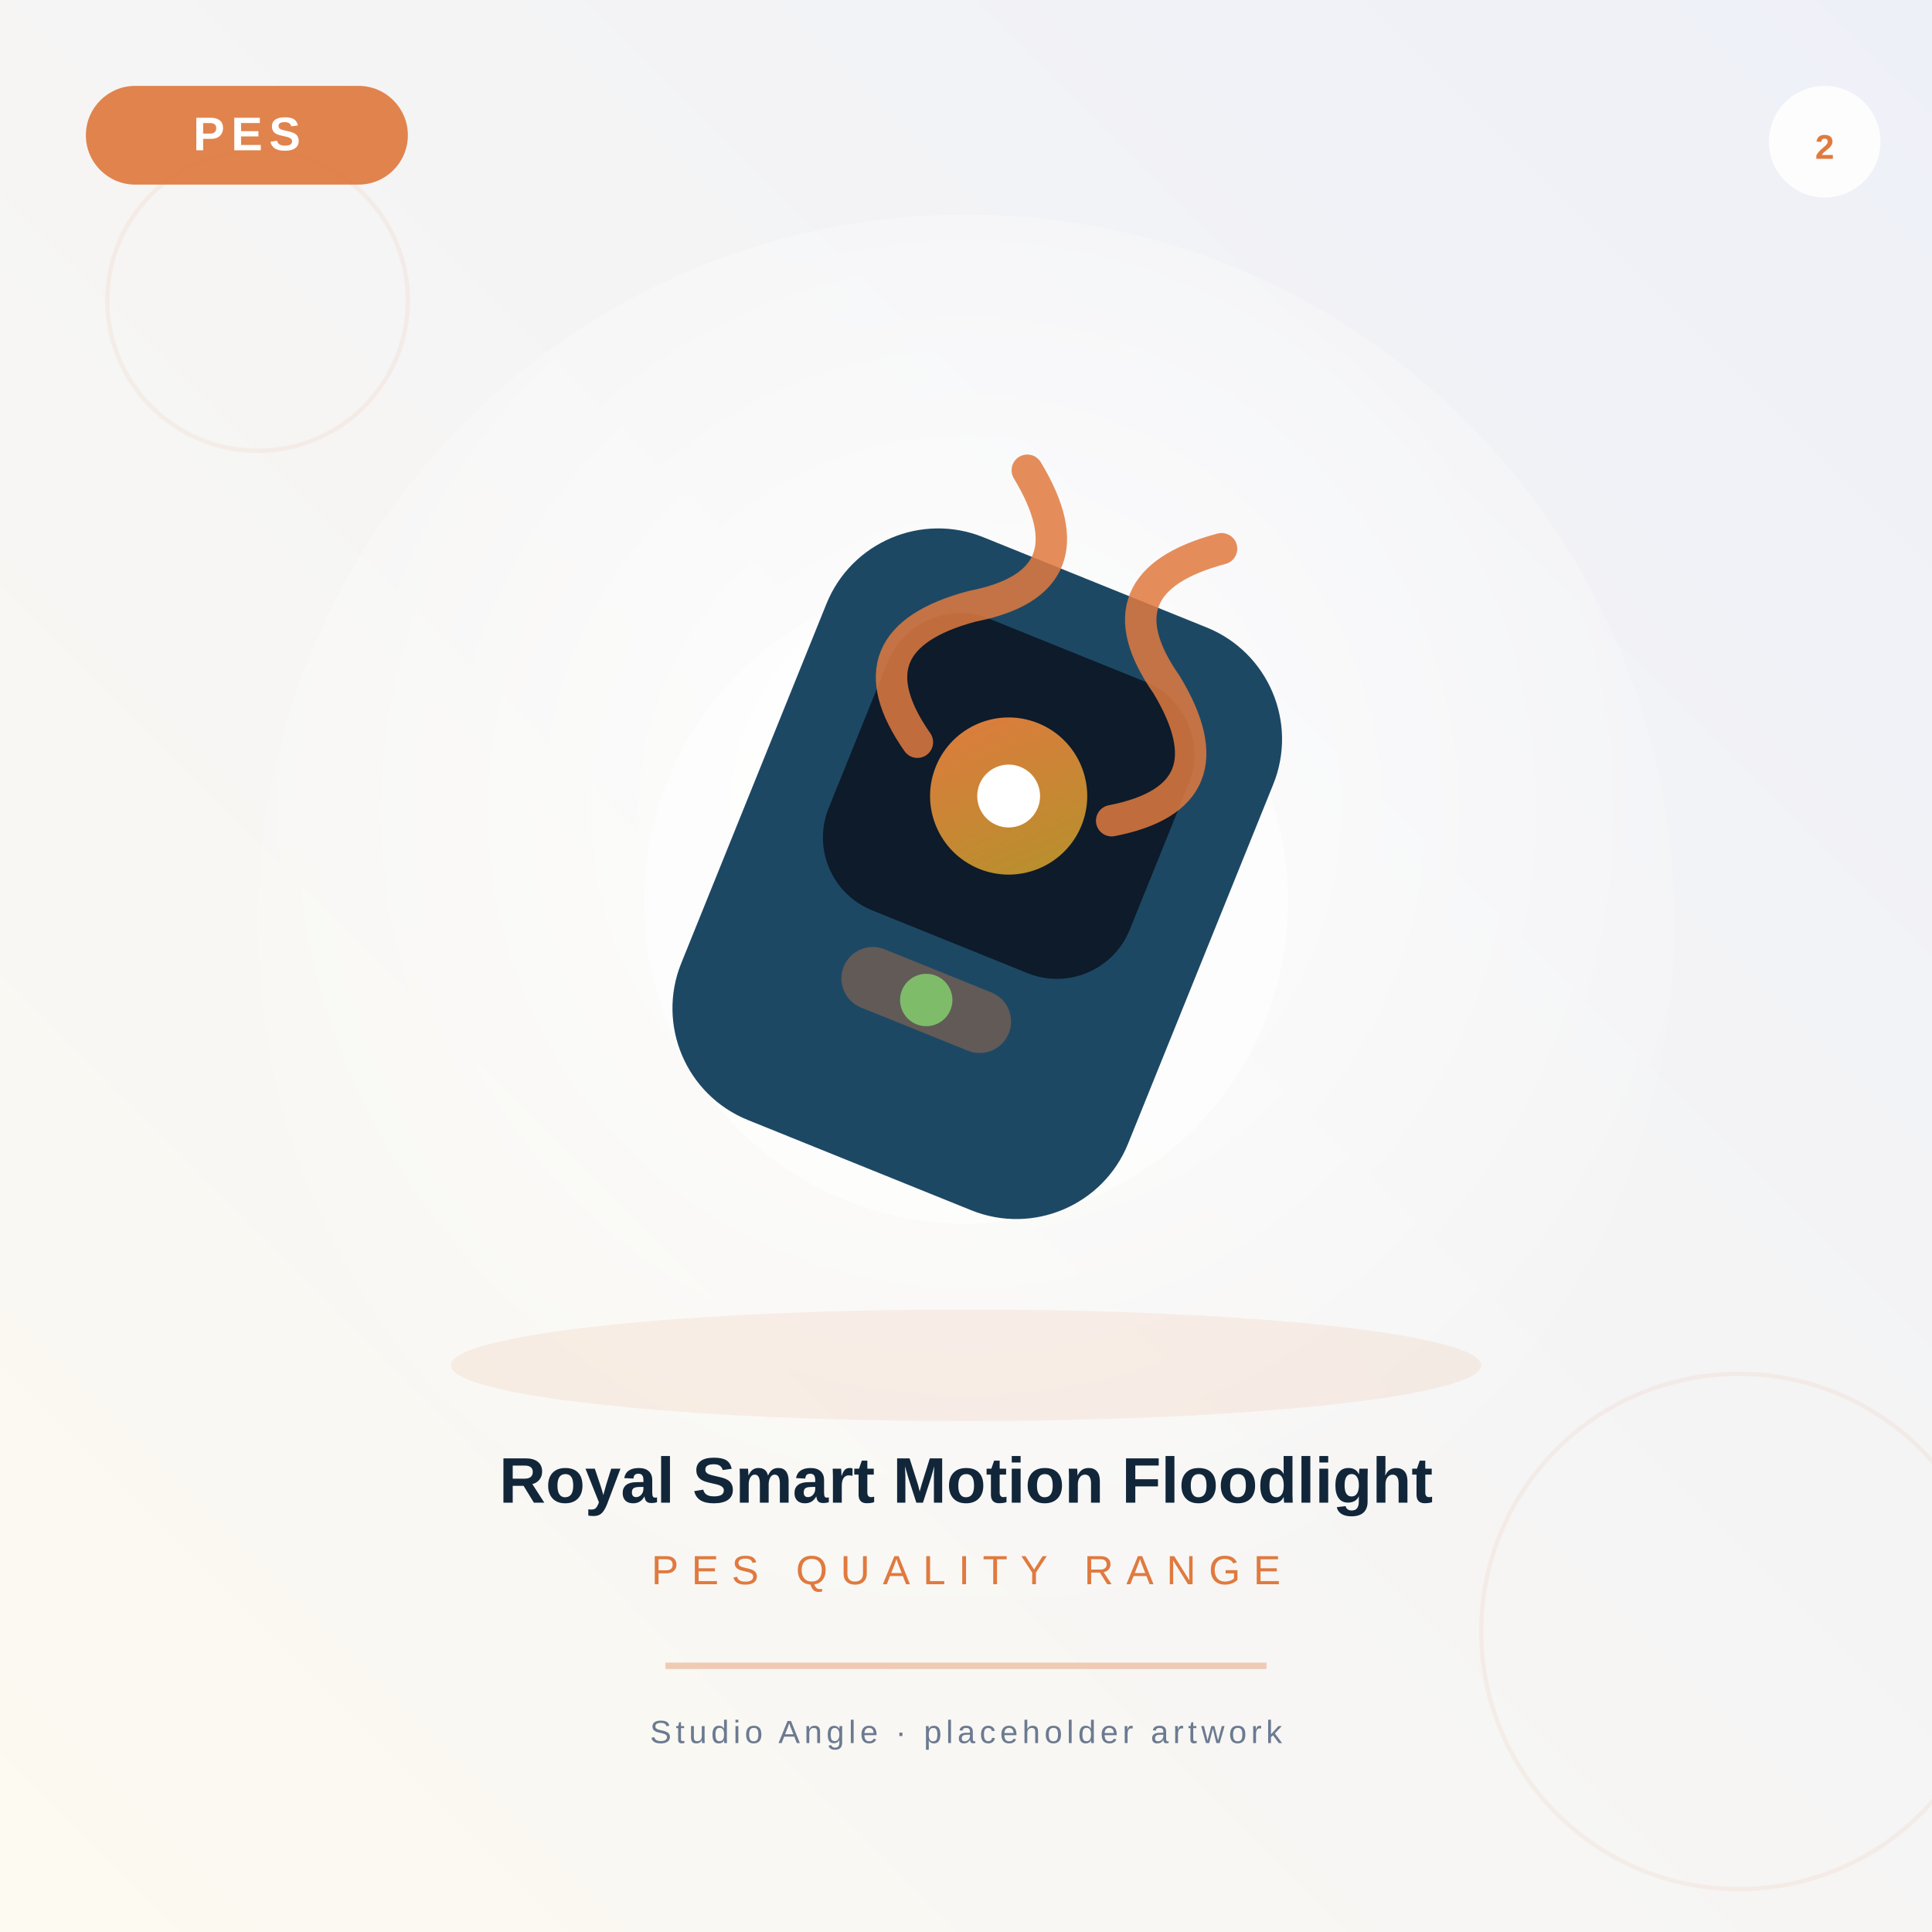
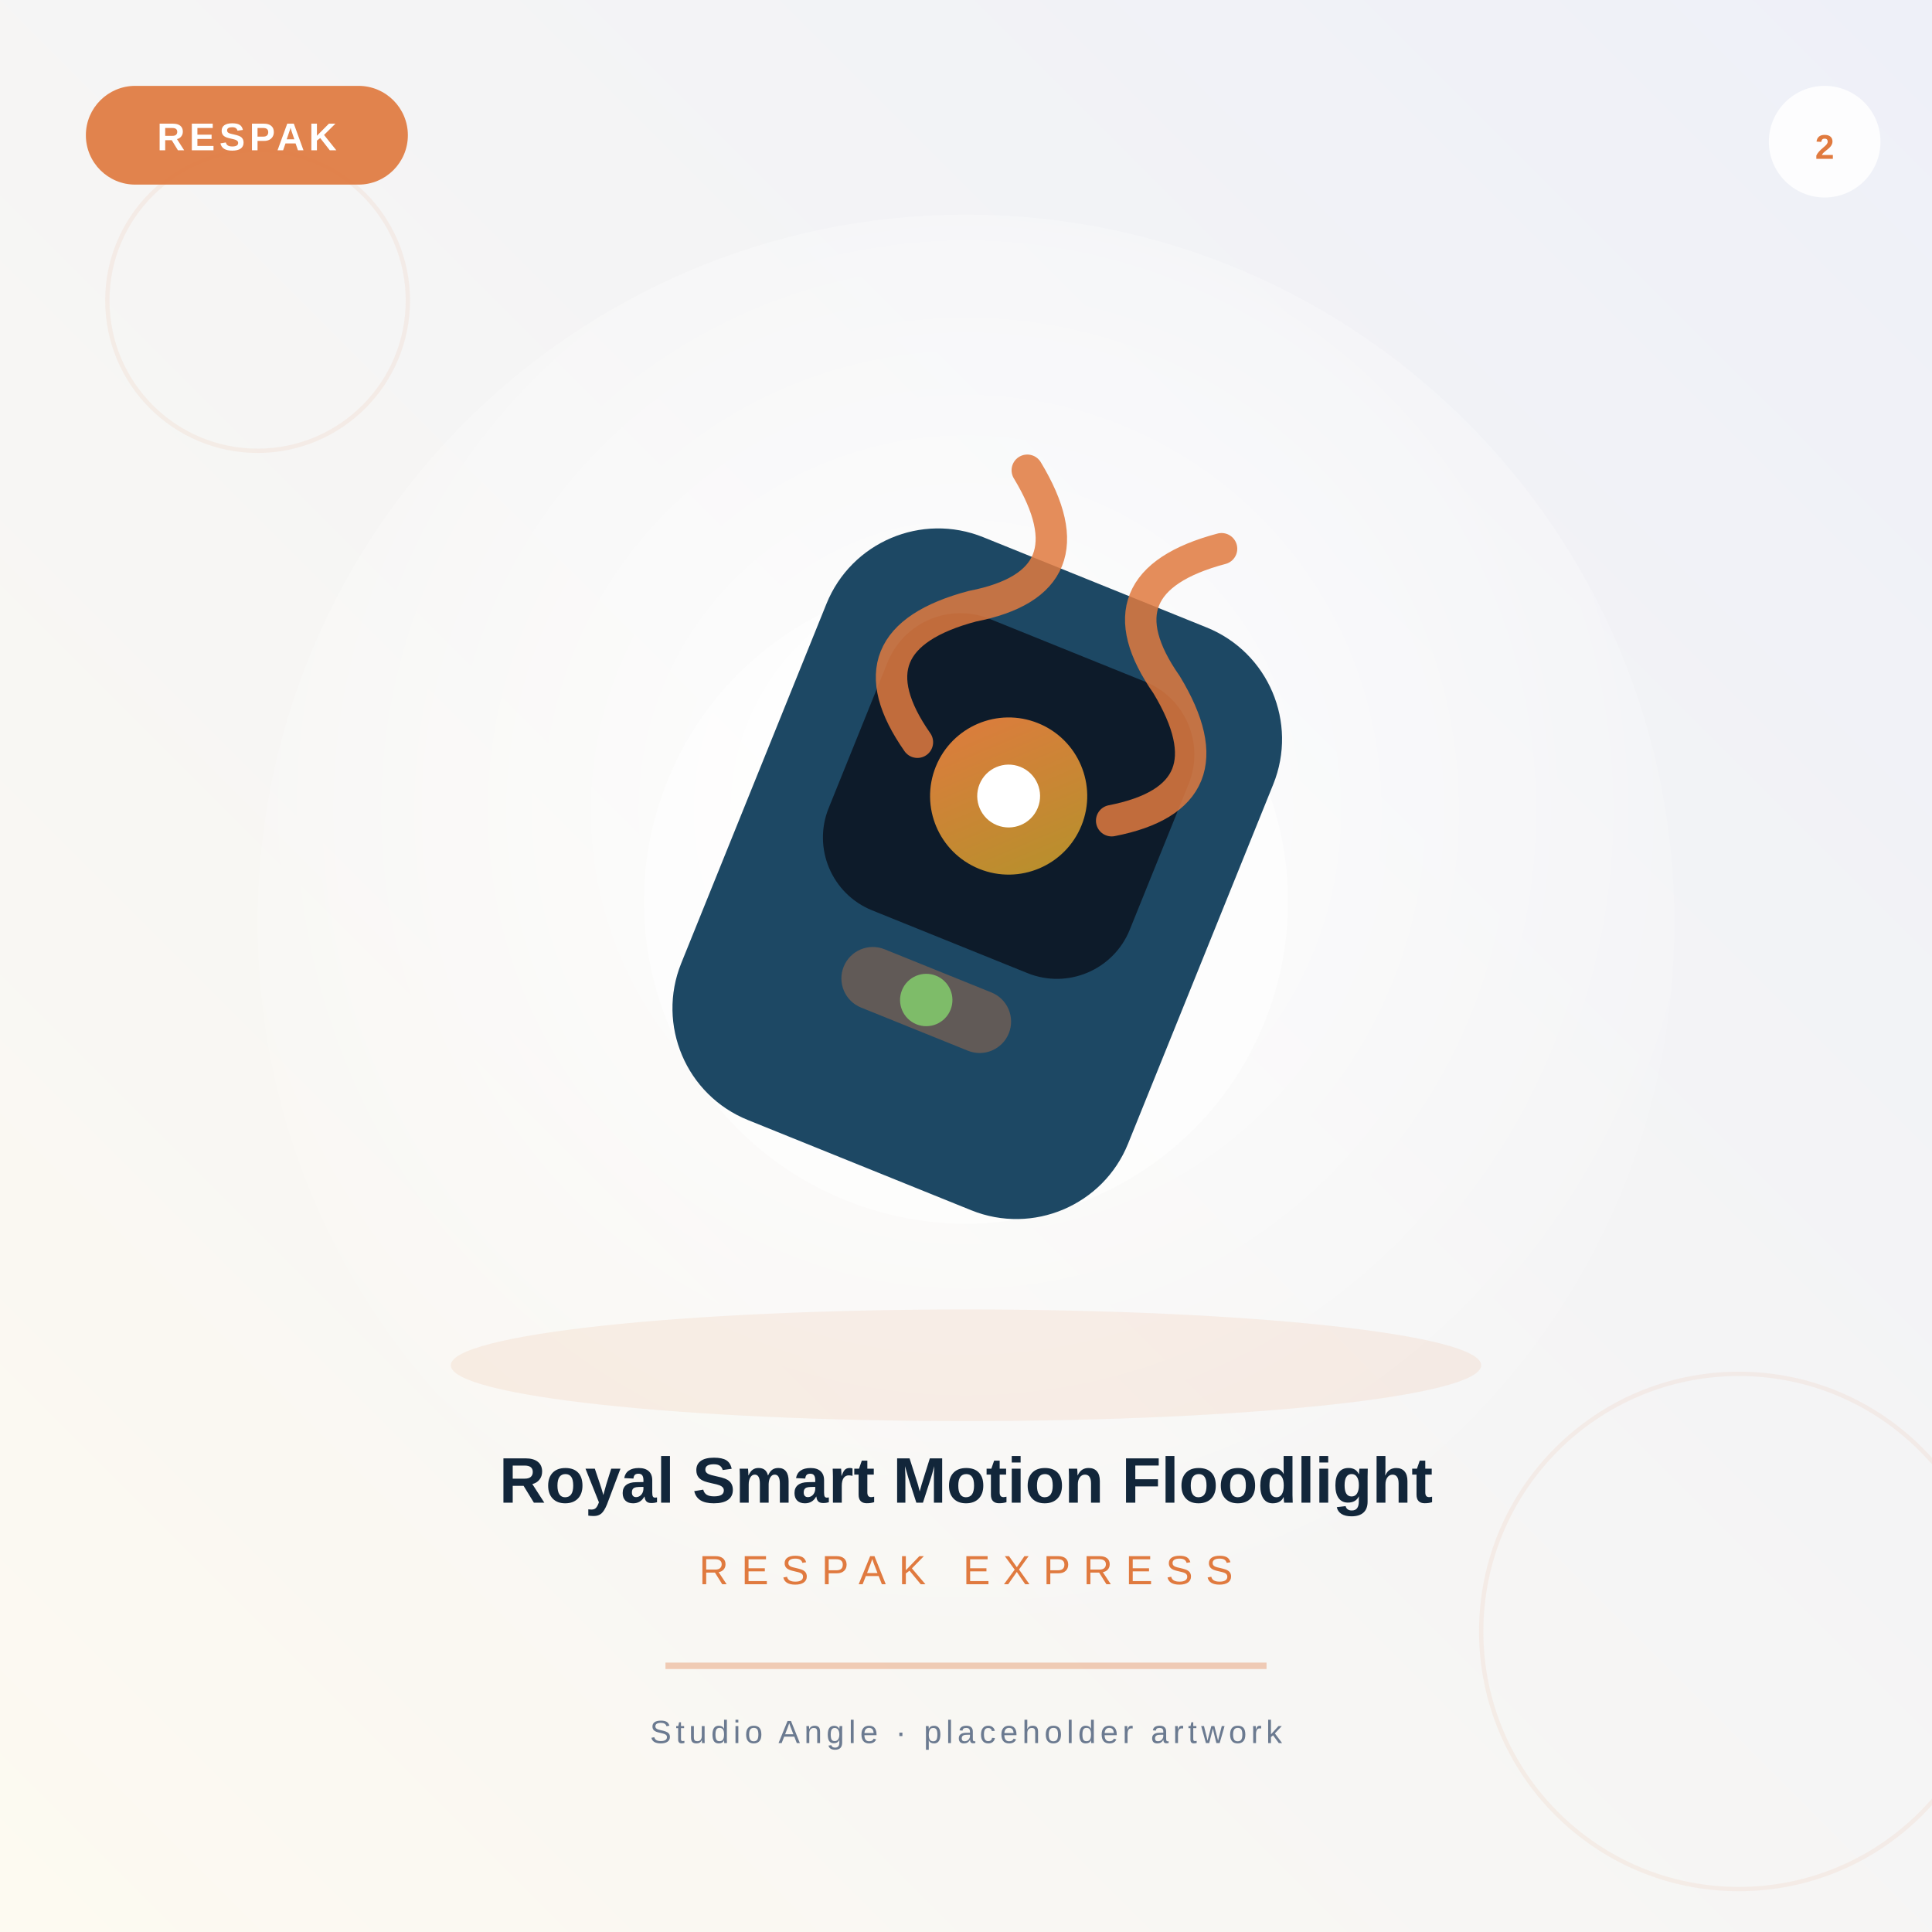
<svg xmlns="http://www.w3.org/2000/svg" width="900" height="900" viewBox="0 0 900 900">
  <defs>
    <linearGradient id="bgGrad" x1="0" y1="1" x2="1" y2="0">
      <stop offset="0" stop-color="#fdfaf1" />
      <stop offset="1" stop-color="#eef0f8" />
    </linearGradient>
    <linearGradient id="accentGrad" x1="0" y1="0" x2="1" y2="1">
      <stop offset="0" stop-color="#e07a3f" />
      <stop offset="1" stop-color="#b3922a" />
    </linearGradient>
    <radialGradient id="spot" cx="0.5" cy="0.42" r="0.6">
      <stop offset="0" stop-color="#ffffff" stop-opacity="0.9" />
      <stop offset="1" stop-color="#ffffff" stop-opacity="0" />
    </radialGradient>
  </defs>
  <rect width="900" height="900" fill="url(#bgGrad)" />
  <circle cx="450" cy="430" r="330" fill="url(#spot)" />
  <g stroke="#e07a3f" stroke-opacity="0.08">
    <circle cx="120" cy="140" r="70" fill="none" stroke-width="2" />
    <circle cx="810" cy="760" r="120" fill="none" stroke-width="2" />
  </g>
  <g transform="translate(450 420)">
    <ellipse cx="0" cy="216" rx="240" ry="26" fill="#e07a3f" opacity="0.10" />
    <g transform="rotate(22)">
      <circle r="150" fill="#ffffff" opacity="0.55" />
      <g transform="translate(0 -14) scale(1.22)">
        <g>
          <rect x="-92" y="-120" width="184" height="240" rx="46" fill="#123f5c" opacity="0.95" />
          <rect x="-62" y="-92" width="124" height="120" rx="30" fill="#0d1b2a" />
          <circle cy="-32" r="30" fill="url(#accentGrad)" />
          <circle cy="-32" r="12" fill="#fff" />
          <path d="M-40 -150 q40 30 0 56 q-40 30 0 56 M40 -150 q-40 30 0 56 q40 30 0 56" fill="none" stroke="#e07a3f" stroke-width="12" stroke-linecap="round" opacity="0.85" />
          <circle cy="52" r="10" fill="#4ade80" />
          <rect x="-34" y="40" width="68" height="24" rx="12" fill="#e07a3f" opacity="0.35" />
        </g>
      </g>
    </g>
  </g>
  <rect x="40" y="40" width="150" height="46" rx="23" fill="#e07a3f" opacity="0.92" />
-   <text x="115" y="70" font-family="Arial,Helvetica,sans-serif" font-size="22" font-weight="800" letter-spacing="3" fill="#ffffff" text-anchor="middle">PES</text>
+   <text x="115" y="70" font-family="Arial,Helvetica,sans-serif" font-size="18" font-weight="800" letter-spacing="2" fill="#ffffff" text-anchor="middle">RESPAK</text>
  <circle cx="850" cy="66" r="26" fill="#ffffff" opacity="0.85" />
  <text x="850" y="74" font-family="Arial,Helvetica,sans-serif" font-size="16" font-weight="700" fill="#e07a3f" text-anchor="middle">2</text>
  <text x="450" y="700" font-family="Arial,Helvetica,sans-serif" font-size="30" font-weight="700" fill="#12263a" text-anchor="middle">Royal Smart Motion Floodlight</text>
-   <text x="450" y="738" font-family="Arial,Helvetica,sans-serif" font-size="19" letter-spacing="6" fill="#e07a3f" text-anchor="middle">PES QUALITY RANGE</text>
+   <text x="450" y="738" font-family="Arial,Helvetica,sans-serif" font-size="19" letter-spacing="6" fill="#e07a3f" text-anchor="middle">RESPAK EXPRESS</text>
  <line x1="310" y1="776" x2="590" y2="776" stroke="#e07a3f" stroke-opacity="0.35" stroke-width="3" />
  <text x="450" y="812" font-family="Arial,Helvetica,sans-serif" font-size="15" letter-spacing="2" fill="#6b7a90" text-anchor="middle">Studio Angle · placeholder artwork</text>
</svg>
